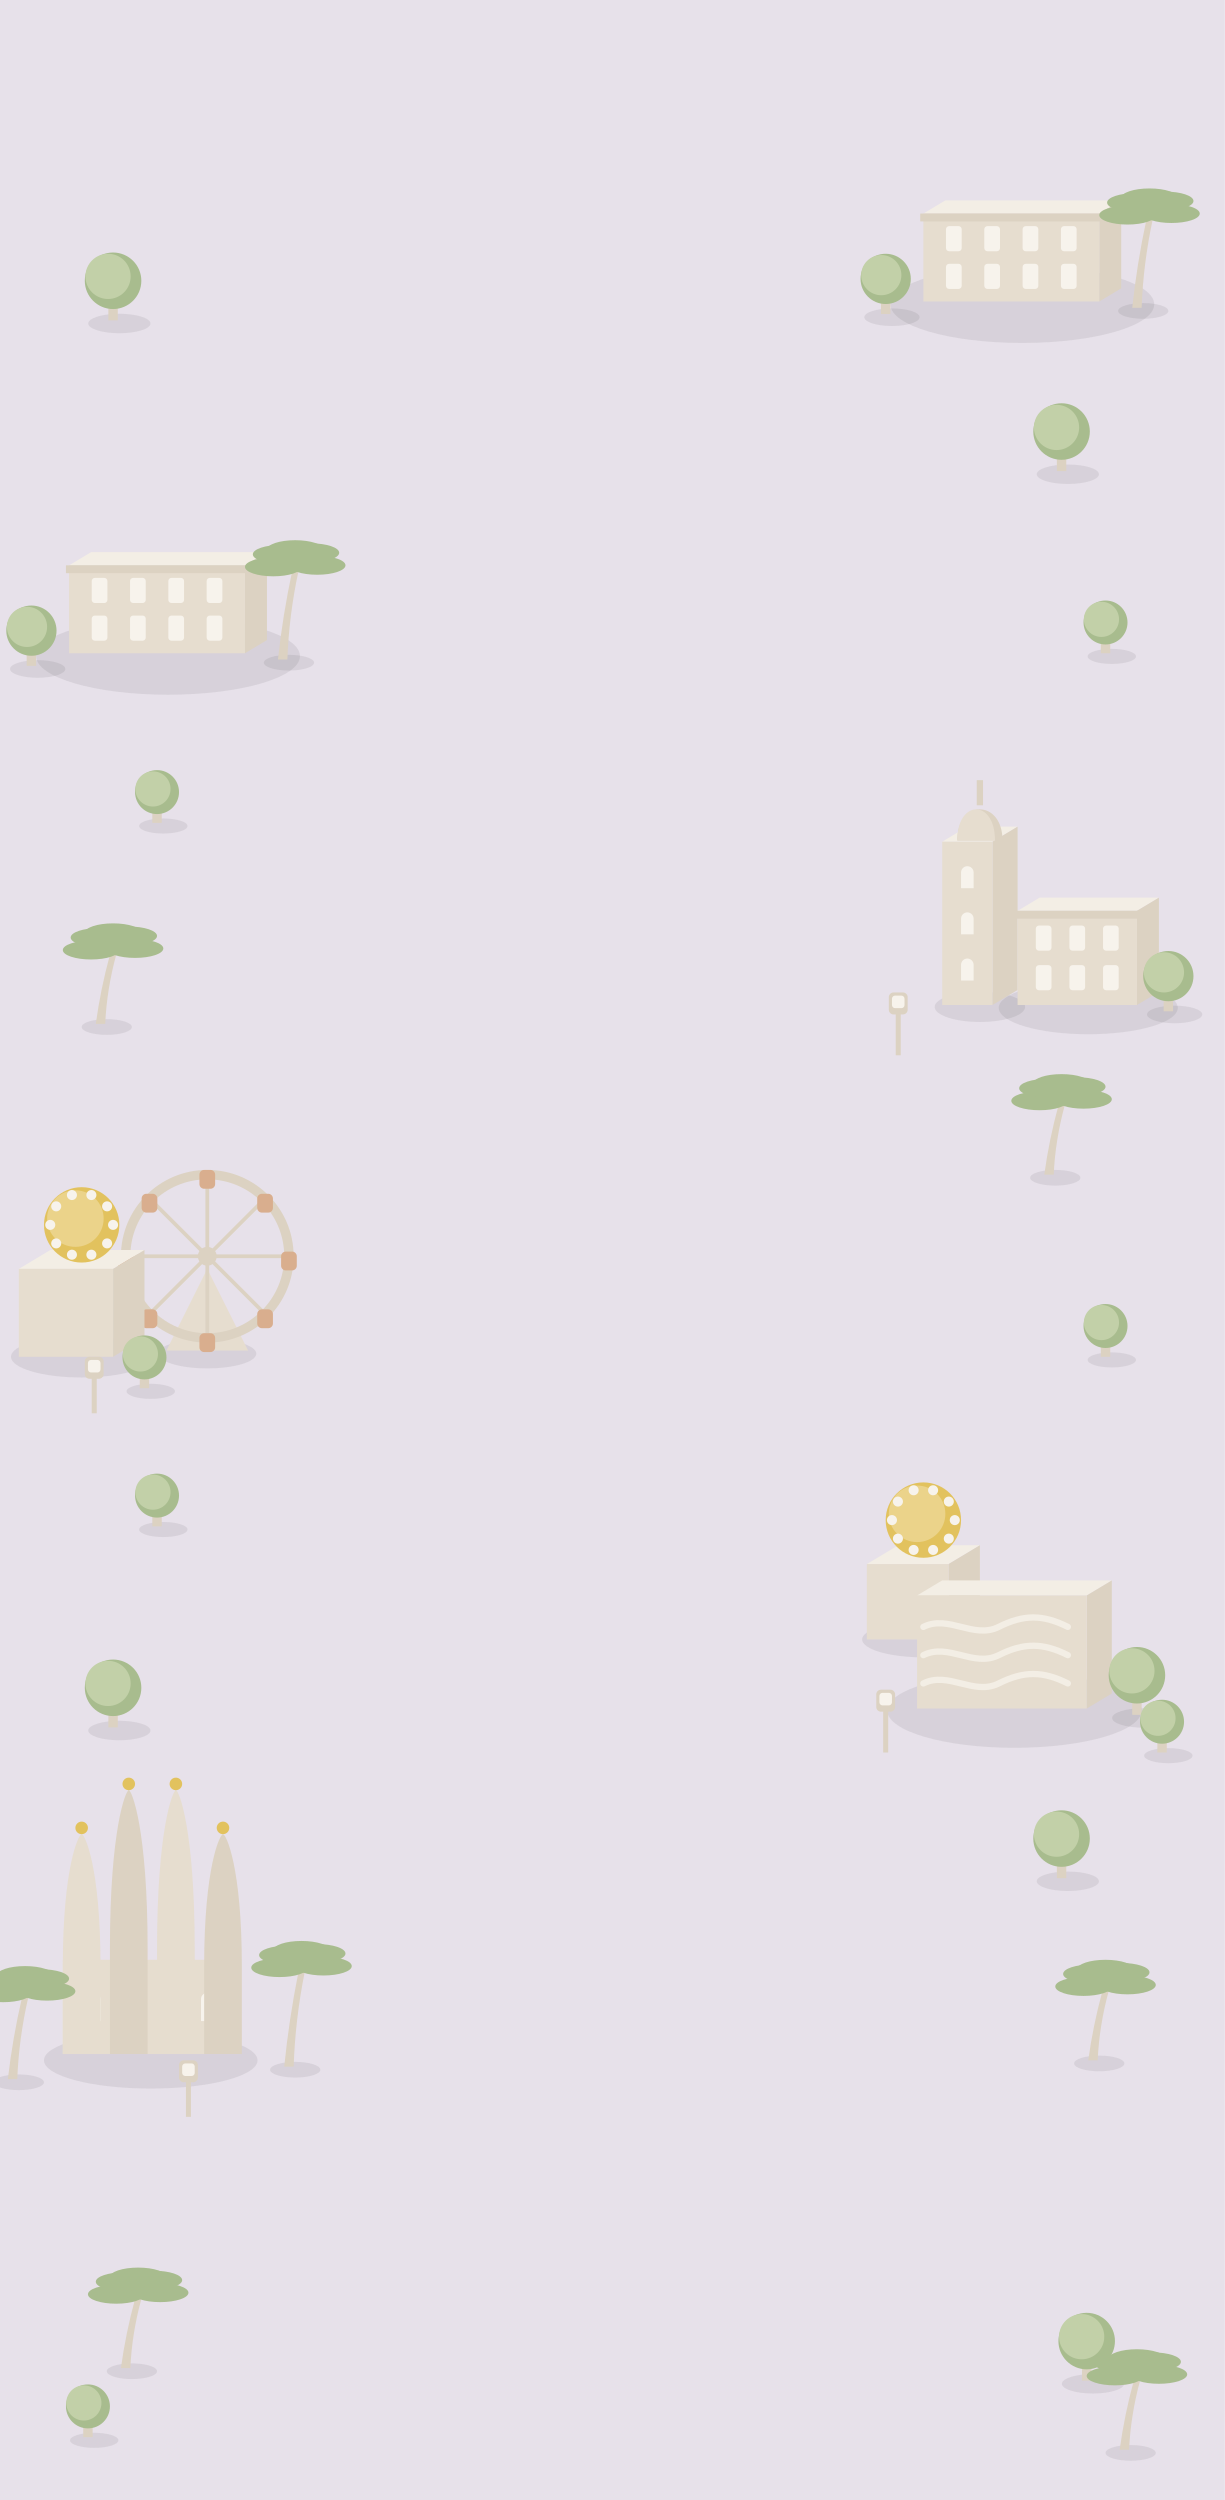
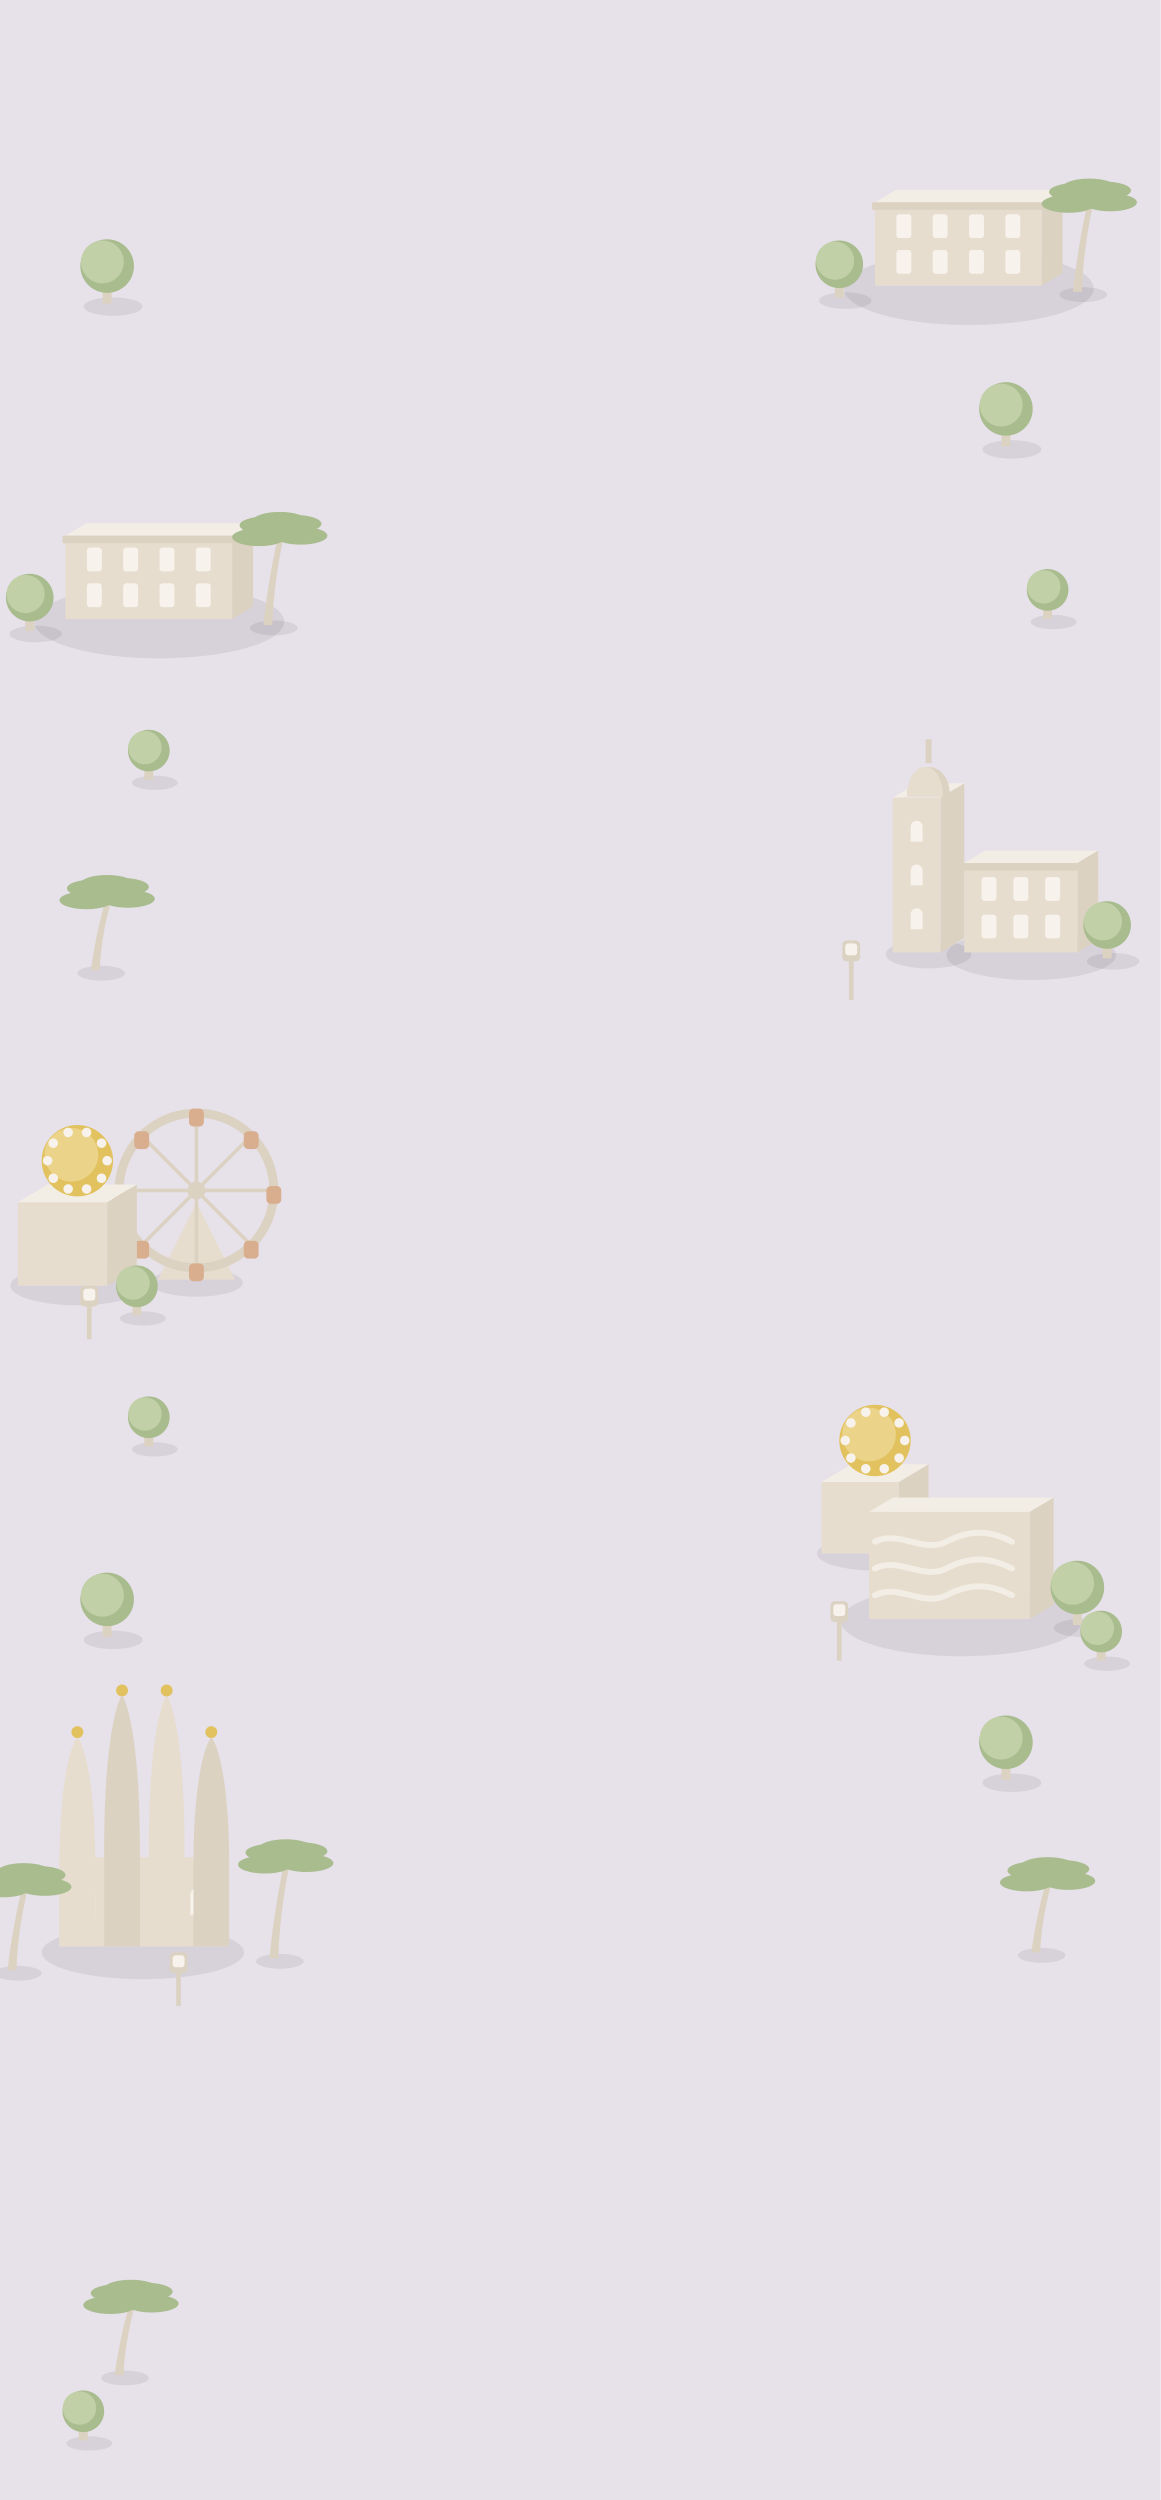
- <svg xmlns="http://www.w3.org/2000/svg" viewBox="0 0 390 796" width="390" height="796" data-points="274,644 118,532 270,420 126,308 272,196 120,84">
+ <svg xmlns="http://www.w3.org/2000/svg" viewBox="0 0 390 840" width="390" height="840" data-points="274,644 118,532 270,420 126,308 272,196 120,84">
  <style>.tint{fill:#e7e1ea}.c0{fill:#efe8dd}.s-c0{stroke:#efe8dd}.c1{fill:#e6ddcf}.s-c1{stroke:#e6ddcf}.c2{fill:#dcd2c2}.s-c2{stroke:#dcd2c2}.c3{fill:#f3eee5}.s-c3{stroke:#f3eee5}.c4{fill:#f7f3ec}.s-c4{stroke:#f7f3ec}.c5{fill:#d9ae8e}.s-c5{stroke:#d9ae8e}.c6{fill:#c8957a}.s-c6{stroke:#c8957a}.c7{fill:#cdc9d2}.s-c7{stroke:#cdc9d2}.c8{fill:#b6b1bd}.s-c8{stroke:#b6b1bd}.c9{fill:#c2d0a8}.s-c9{stroke:#c2d0a8}.c10{fill:#a8bc8e}.s-c10{stroke:#a8bc8e}.c11{fill:#cfe0e4}.s-c11{stroke:#cfe0e4}.c12{fill:#e9f2f3}.s-c12{stroke:#e9f2f3}.c13{fill:rgba(35, 32, 28, .08)}.s-c13{stroke:rgba(35, 32, 28, .08)}.c14{fill:#e9b97c}.s-c14{stroke:#e9b97c}.c15{fill:#e6d9b8}.s-c15{stroke:#e6d9b8}.c16{fill:#d9c9a3}.s-c16{stroke:#d9c9a3}.c17{fill:#e3d8ac}.s-c17{stroke:#e3d8ac}.c18{fill:#d4c694}.s-c18{stroke:#d4c694}.c19{fill:#e9dba0}.s-c19{stroke:#e9dba0}.c20{fill:#d9c884}.s-c20{stroke:#d9c884}.c21{fill:#e2c25e}.s-c21{stroke:#e2c25e}.c22{fill:#ebd38a}.s-c22{stroke:#ebd38a}.c23{fill:#e7c98a}.s-c23{stroke:#e7c98a}@media(prefers-color-scheme:dark){.tint{fill:#25222a}.c0{fill:#2c2721}.s-c0{stroke:#2c2721}.c1{fill:#373129}.s-c1{stroke:#373129}.c2{fill:#2d2823}.s-c2{stroke:#2d2823}.c3{fill:#433c33}.s-c3{stroke:#433c33}.c4{fill:#8b7146}.s-c4{stroke:#8b7146}.c5{fill:#5c4136}.s-c5{stroke:#5c4136}.c6{fill:#4b342b}.s-c6{stroke:#4b342b}.c7{fill:#3c3b42}.s-c7{stroke:#3c3b42}.c8{fill:#2f2e35}.s-c8{stroke:#2f2e35}.c9{fill:#3f4b34}.s-c9{stroke:#3f4b34}.c10{fill:#33402a}.s-c10{stroke:#33402a}.c11{fill:#2a3a40}.s-c11{stroke:#2a3a40}.c12{fill:#354850}.s-c12{stroke:#354850}.c13{fill:rgba(0, 0, 0, .28)}.s-c13{stroke:rgba(0, 0, 0, .28)}.c14{fill:#8c6a44}.s-c14{stroke:#8c6a44}.c15{fill:#58492f}.s-c15{stroke:#58492f}.c16{fill:#4a3d28}.s-c16{stroke:#4a3d28}.c17{fill:#4a4430}.s-c17{stroke:#4a4430}.c18{fill:#403a27}.s-c18{stroke:#403a27}.c19{fill:#55502f}.s-c19{stroke:#55502f}.c20{fill:#4a4528}.s-c20{stroke:#4a4528}.c21{fill:#8f7430}.s-c21{stroke:#8f7430}.c22{fill:#a3863c}.s-c22{stroke:#a3863c}.c23{fill:#7a6236}.s-c23{stroke:#7a6236}}</style>
-   <rect x="0" y="0" width="390" height="796" class="tint" />
+   <rect x="0" y="0" width="390" height="840" class="tint" />
  <ellipse cx="325.5" cy="96.9" rx="42" ry="12.3" class="c13" />
  <path d="M294 68 L350 68 L357 63.8 L301 63.8Z" class="c3" />
  <path d="M350 96 L350 68 L357 63.8 L357 91.8Z" class="c2" />
  <rect x="294" y="68" width="56" height="28" class="c1" />
  <rect x="293" y="68" width="58" height="2.5" class="c2" />
  <rect x="301.2" y="72" width="5" height="8" class="c4" rx="1" />
  <rect x="301.2" y="84" width="5" height="8" class="c4" rx="1" />
  <rect x="313.4" y="72" width="5" height="8" class="c4" rx="1" />
  <rect x="313.4" y="84" width="5" height="8" class="c4" rx="1" />
  <rect x="325.6" y="72" width="5" height="8" class="c4" rx="1" />
  <rect x="325.6" y="84" width="5" height="8" class="c4" rx="1" />
  <rect x="337.8" y="72" width="5" height="8" class="c4" rx="1" />
  <rect x="337.8" y="84" width="5" height="8" class="c4" rx="1" />
  <ellipse cx="364" cy="99" rx="8" ry="2.5" class="c13" />
  <path d="M360.5 98Q362 84 365 70L367 70Q364 84 363.5 98Z" class="c2" />
  <ellipse cx="359" cy="68.5" rx="9" ry="3" class="c10" />
  <ellipse cx="373" cy="68" rx="9" ry="3" class="c10" />
  <ellipse cx="361.5" cy="64.5" rx="9" ry="3" class="c10" />
  <ellipse cx="371" cy="64" rx="9" ry="3" class="c10" />
  <ellipse cx="366" cy="63" rx="9" ry="3" class="c10" />
  <ellipse cx="284" cy="101" rx="8.8" ry="2.8" class="c13" />
  <rect x="280.5" y="92.8" width="3" height="7.2" class="c2" />
  <circle cx="282" cy="88.8" r="8" class="c10" />
  <circle cx="280.6" cy="87.6" r="6.4" class="c9" />
  <ellipse cx="38" cy="103" rx="9.9" ry="3.1" class="c13" />
  <rect x="34.5" y="93.9" width="3" height="8.1" class="c2" />
  <circle cx="36" cy="89.4" r="9" class="c10" />
  <circle cx="34.4" cy="88" r="7.2" class="c9" />
  <ellipse cx="340" cy="151" rx="9.9" ry="3.1" class="c13" />
  <rect x="336.5" y="141.9" width="3" height="8.1" class="c2" />
  <circle cx="338" cy="137.4" r="9" class="c10" />
  <circle cx="336.4" cy="136.1" r="7.2" class="c9" />
  <ellipse cx="53.5" cy="208.9" rx="42" ry="12.3" class="c13" />
  <path d="M22 180 L78 180 L85 175.8 L29 175.8Z" class="c3" />
  <path d="M78 208 L78 180 L85 175.8 L85 203.8Z" class="c2" />
  <rect x="22" y="180" width="56" height="28" class="c1" />
  <rect x="21" y="180" width="58" height="2.5" class="c2" />
  <rect x="29.2" y="184" width="5" height="8" class="c4" rx="1" />
  <rect x="29.2" y="196" width="5" height="8" class="c4" rx="1" />
  <rect x="41.4" y="184" width="5" height="8" class="c4" rx="1" />
  <rect x="41.4" y="196" width="5" height="8" class="c4" rx="1" />
  <rect x="53.6" y="184" width="5" height="8" class="c4" rx="1" />
  <rect x="53.6" y="196" width="5" height="8" class="c4" rx="1" />
  <rect x="65.8" y="184" width="5" height="8" class="c4" rx="1" />
  <rect x="65.8" y="196" width="5" height="8" class="c4" rx="1" />
  <ellipse cx="354" cy="209" rx="7.7" ry="2.4" class="c13" />
  <rect x="350.5" y="201.7" width="3" height="6.3" class="c2" />
  <circle cx="352" cy="198.2" r="7" class="c10" />
  <circle cx="350.7" cy="197.2" r="5.6" class="c9" />
  <ellipse cx="92" cy="211" rx="8" ry="2.5" class="c13" />
  <path d="M88.5 210Q90 196 93 182L95 182Q92 196 91.5 210Z" class="c2" />
  <ellipse cx="87" cy="180.5" rx="9" ry="3" class="c10" />
  <ellipse cx="101" cy="180" rx="9" ry="3" class="c10" />
  <ellipse cx="89.5" cy="176.5" rx="9" ry="3" class="c10" />
  <ellipse cx="99" cy="176" rx="9" ry="3" class="c10" />
  <ellipse cx="94" cy="175" rx="9" ry="3" class="c10" />
  <ellipse cx="12" cy="213" rx="8.8" ry="2.8" class="c13" />
  <rect x="8.5" y="204.8" width="3" height="7.2" class="c2" />
  <circle cx="10" cy="200.8" r="8" class="c10" />
  <circle cx="8.6" cy="199.6" r="6.4" class="c9" />
  <ellipse cx="52" cy="263" rx="7.7" ry="2.4" class="c13" />
  <rect x="48.5" y="255.7" width="3" height="6.3" class="c2" />
  <circle cx="50" cy="252.2" r="7" class="c10" />
  <circle cx="48.7" cy="251.2" r="5.6" class="c9" />
  <ellipse cx="312" cy="320.6" rx="14.4" ry="4.8" class="c13" />
  <path d="M300 268 L316 268 L324 263.2 L308 263.2Z" class="c3" />
  <path d="M316 320 L316 268 L324 263.2 L324 315.2Z" class="c2" />
  <rect x="300" y="268" width="16" height="52" class="c1" />
  <path d="M306 282.8V277.8a2 2 0 0 1 4 0V282.8Z" class="c4" />
  <path d="M306 297.5V292.5a2 2 0 0 1 4 0V297.5Z" class="c4" />
  <path d="M306 312.2V307.2a2 2 0 0 1 4 0V312.2Z" class="c4" />
  <path d="M304.8 267.6C304.8 254.4 319.2 254.4 319.2 267.6Z" class="c2" />
  <path d="M304.8 267.6C304.8 254.4 316.8 254.4 316.8 267.6Z" class="c1" />
  <rect x="311" y="248.4" width="2" height="8" class="c2" />
  <ellipse cx="346.5" cy="320.9" rx="28.5" ry="8.4" class="c13" />
  <path d="M324 290 L362 290 L369 285.8 L331 285.8Z" class="c3" />
  <path d="M362 320 L362 290 L369 285.8 L369 315.8Z" class="c2" />
  <rect x="324" y="290" width="38" height="30" class="c1" />
  <rect x="323" y="290" width="40" height="2.5" class="c2" />
  <rect x="329.8" y="294.7" width="5" height="8" class="c4" rx="1" />
  <rect x="329.8" y="307.3" width="5" height="8" class="c4" rx="1" />
  <rect x="340.5" y="294.7" width="5" height="8" class="c4" rx="1" />
  <rect x="340.5" y="307.3" width="5" height="8" class="c4" rx="1" />
  <rect x="351.2" y="294.7" width="5" height="8" class="c4" rx="1" />
  <rect x="351.2" y="307.3" width="5" height="8" class="c4" rx="1" />
  <ellipse cx="374" cy="323" rx="8.8" ry="2.8" class="c13" />
  <rect x="370.5" y="314.8" width="3" height="7.2" class="c2" />
  <circle cx="372" cy="310.8" r="8" class="c10" />
  <circle cx="370.6" cy="309.6" r="6.4" class="c9" />
  <ellipse cx="34" cy="327" rx="8" ry="2.5" class="c13" />
  <path d="M30.5 326Q32 315 35 304L37 304Q34 315 33.5 326Z" class="c2" />
  <ellipse cx="29" cy="302.5" rx="9" ry="3" class="c10" />
  <ellipse cx="43" cy="302" rx="9" ry="3" class="c10" />
  <ellipse cx="31.5" cy="298.5" rx="9" ry="3" class="c10" />
  <ellipse cx="41" cy="298" rx="9" ry="3" class="c10" />
  <ellipse cx="36" cy="297" rx="9" ry="3" class="c10" />
  <rect x="285.2" y="322" width="1.6" height="14" class="c2" />
  <rect x="283" y="316" width="6" height="7" class="c2" rx="1.5" />
  <rect x="284" y="317" width="4" height="4" class="c4" rx="1" />
-   <ellipse cx="336" cy="375" rx="8" ry="2.5" class="c13" />
-   <path d="M332.5 374Q334 363 337 352L339 352Q336 363 335.5 374Z" class="c2" />
-   <ellipse cx="331" cy="350.5" rx="9" ry="3" class="c10" />
-   <ellipse cx="345" cy="350" rx="9" ry="3" class="c10" />
-   <ellipse cx="333.5" cy="346.5" rx="9" ry="3" class="c10" />
-   <ellipse cx="343" cy="346" rx="9" ry="3" class="c10" />
-   <ellipse cx="338" cy="345" rx="9" ry="3" class="c10" />
  <ellipse cx="66" cy="431" rx="15.6" ry="4.7" class="c13" />
  <path d="M53 430 L66 404 L79 430Z" class="c1" />
  <circle cx="66" cy="400" r="26" fill="none" class="s-c2" stroke-width="3" />
  <path d="M66 400L92 400" fill="none" class="s-c2" stroke-width="1.2" stroke-linecap="round" stroke-linejoin="round" />
  <rect x="89.5" y="398.5" width="5" height="6" class="c5" rx="1.5" />
  <path d="M66 400L84.4 418.4" fill="none" class="s-c2" stroke-width="1.2" stroke-linecap="round" stroke-linejoin="round" />
  <rect x="81.9" y="416.9" width="5" height="6" class="c5" rx="1.5" />
  <path d="M66 400L66 426" fill="none" class="s-c2" stroke-width="1.2" stroke-linecap="round" stroke-linejoin="round" />
  <rect x="63.5" y="424.5" width="5" height="6" class="c5" rx="1.5" />
  <path d="M66 400L47.6 418.4" fill="none" class="s-c2" stroke-width="1.2" stroke-linecap="round" stroke-linejoin="round" />
  <rect x="45.1" y="416.9" width="5" height="6" class="c5" rx="1.5" />
  <path d="M66 400L40 400" fill="none" class="s-c2" stroke-width="1.2" stroke-linecap="round" stroke-linejoin="round" />
  <rect x="37.5" y="398.5" width="5" height="6" class="c5" rx="1.5" />
  <path d="M66 400L47.6 381.6" fill="none" class="s-c2" stroke-width="1.2" stroke-linecap="round" stroke-linejoin="round" />
  <rect x="45.1" y="380.1" width="5" height="6" class="c5" rx="1.5" />
  <path d="M66 400L66 374" fill="none" class="s-c2" stroke-width="1.2" stroke-linecap="round" stroke-linejoin="round" />
  <rect x="63.5" y="372.5" width="5" height="6" class="c5" rx="1.5" />
  <path d="M66 400L84.4 381.6" fill="none" class="s-c2" stroke-width="1.2" stroke-linecap="round" stroke-linejoin="round" />
  <rect x="81.9" y="380.1" width="5" height="6" class="c5" rx="1.5" />
  <circle cx="66" cy="400" r="3" class="c2" />
  <ellipse cx="26" cy="432" rx="22.5" ry="6.6" class="c13" />
  <path d="M6 404 L36 404 L46 398 L16 398Z" class="c3" />
  <path d="M36 432 L36 404 L46 398 L46 426Z" class="c2" />
  <rect x="6" y="404" width="30" height="28" class="c1" />
  <circle cx="26" cy="390" r="12" class="c21" />
  <circle cx="24" cy="388" r="9" class="c22" />
  <circle cx="36" cy="390" r="1.6" class="c4" />
  <circle cx="34.1" cy="395.9" r="1.6" class="c4" />
  <circle cx="29.1" cy="399.5" r="1.6" class="c4" />
  <circle cx="22.9" cy="399.5" r="1.6" class="c4" />
  <circle cx="17.9" cy="395.9" r="1.6" class="c4" />
  <circle cx="16" cy="390" r="1.6" class="c4" />
  <circle cx="17.9" cy="384.1" r="1.6" class="c4" />
  <circle cx="22.9" cy="380.5" r="1.6" class="c4" />
  <circle cx="29.1" cy="380.5" r="1.6" class="c4" />
  <circle cx="34.1" cy="384.1" r="1.6" class="c4" />
-   <ellipse cx="354" cy="433" rx="7.7" ry="2.4" class="c13" />
-   <rect x="350.5" y="425.7" width="3" height="6.3" class="c2" />
-   <circle cx="352" cy="422.2" r="7" class="c10" />
-   <circle cx="350.7" cy="421.1" r="5.6" class="c9" />
  <ellipse cx="48" cy="443" rx="7.7" ry="2.4" class="c13" />
  <rect x="44.5" y="435.7" width="3" height="6.3" class="c2" />
  <circle cx="46" cy="432.2" r="7" class="c10" />
  <circle cx="44.7" cy="431.1" r="5.6" class="c9" />
  <rect x="29.2" y="438" width="1.6" height="12" class="c2" />
  <rect x="27" y="432" width="6" height="7" class="c2" rx="1.5" />
  <rect x="28" y="433" width="4" height="4" class="c4" rx="1" />
  <ellipse cx="52" cy="487" rx="7.7" ry="2.4" class="c13" />
  <rect x="48.5" y="479.7" width="3" height="6.3" class="c2" />
  <circle cx="50" cy="476.2" r="7" class="c10" />
  <circle cx="48.7" cy="475.1" r="5.6" class="c9" />
  <ellipse cx="294" cy="522" rx="19.5" ry="5.7" class="c13" />
  <path d="M276 498 L302 498 L312 492 L286 492Z" class="c3" />
  <path d="M302 522 L302 498 L312 492 L312 516Z" class="c2" />
  <rect x="276" y="498" width="26" height="24" class="c1" />
  <circle cx="294" cy="484" r="12" class="c21" />
  <circle cx="292" cy="482" r="9" class="c22" />
  <circle cx="304" cy="484" r="1.6" class="c4" />
  <circle cx="302.1" cy="489.9" r="1.6" class="c4" />
  <circle cx="297.1" cy="493.5" r="1.6" class="c4" />
  <circle cx="290.9" cy="493.5" r="1.6" class="c4" />
  <circle cx="285.9" cy="489.9" r="1.6" class="c4" />
  <circle cx="284" cy="484" r="1.6" class="c4" />
  <circle cx="285.9" cy="478.1" r="1.6" class="c4" />
  <circle cx="290.9" cy="474.5" r="1.6" class="c4" />
  <circle cx="297.1" cy="474.5" r="1.6" class="c4" />
  <circle cx="302.1" cy="478.1" r="1.6" class="c4" />
  <ellipse cx="323" cy="544.6" rx="40.5" ry="11.9" class="c13" />
  <path d="M292 508 L346 508 L354 503.2 L300 503.2Z" class="c3" />
  <path d="M346 544 L346 508 L354 503.2 L354 539.2Z" class="c2" />
  <rect x="292" y="508" width="54" height="36" class="c1" />
  <path d="M294 518c8 -4 16 4 24 0s14 -4 22 0" fill="none" class="s-c3" stroke-width="2" stroke-linecap="round" stroke-linejoin="round" />
  <path d="M294 527c8 -4 16 4 24 0s14 -4 22 0" fill="none" class="s-c3" stroke-width="2" stroke-linecap="round" stroke-linejoin="round" />
  <path d="M294 536c8 -4 16 4 24 0s14 -4 22 0" fill="none" class="s-c3" stroke-width="2" stroke-linecap="round" stroke-linejoin="round" />
  <ellipse cx="364" cy="547" rx="9.9" ry="3.1" class="c13" />
  <rect x="360.5" y="537.9" width="3" height="8.1" class="c2" />
  <circle cx="362" cy="533.4" r="9" class="c10" />
  <circle cx="360.4" cy="532" r="7.2" class="c9" />
  <ellipse cx="38" cy="551" rx="9.9" ry="3.1" class="c13" />
  <rect x="34.5" y="541.9" width="3" height="8.1" class="c2" />
  <circle cx="36" cy="537.4" r="9" class="c10" />
  <circle cx="34.4" cy="536" r="7.2" class="c9" />
  <rect x="281.2" y="544" width="1.6" height="14" class="c2" />
  <rect x="279" y="538" width="6" height="7" class="c2" rx="1.5" />
  <rect x="280" y="539" width="4" height="4" class="c4" rx="1" />
  <ellipse cx="372" cy="559" rx="7.7" ry="2.4" class="c13" />
  <rect x="368.5" y="551.7" width="3" height="6.3" class="c2" />
  <circle cx="370" cy="548.2" r="7" class="c10" />
  <circle cx="368.7" cy="547.1" r="5.6" class="c9" />
  <ellipse cx="340" cy="599" rx="9.9" ry="3.1" class="c13" />
  <rect x="336.5" y="589.9" width="3" height="8.1" class="c2" />
  <circle cx="338" cy="585.4" r="9" class="c10" />
  <circle cx="336.4" cy="584" r="7.2" class="c9" />
  <ellipse cx="48" cy="656" rx="34" ry="9" class="c13" />
  <rect x="20" y="624" width="56" height="30" class="c1" />
  <path d="M28 643.5V636.5a2 2 0 0 1 4 0V643.5Z" class="c4" />
  <path d="M40 643.5V636.5a2 2 0 0 1 4 0V643.5Z" class="c4" />
  <path d="M52 643.5V636.5a2 2 0 0 1 4 0V643.5Z" class="c4" />
  <path d="M64 643.5V636.5a2 2 0 0 1 4 0V643.5Z" class="c4" />
  <path d="M20 654V626C20 594.5 25 584 26 584C27 584 32 594.5 32 626V654Z" class="c1" />
  <circle cx="26" cy="582" r="2" class="c21" />
  <path d="M35 654V620.4C35 582.6 40 570 41 570C42 570 47 582.6 47 620.4V654Z" class="c2" />
  <circle cx="41" cy="568" r="2" class="c21" />
  <path d="M50 654V620.4C50 582.6 55 570 56 570C57 570 62 582.6 62 620.4V654Z" class="c1" />
  <circle cx="56" cy="568" r="2" class="c21" />
  <path d="M65 654V626C65 594.5 70 584 71 584C72 584 77 594.5 77 626V654Z" class="c2" />
  <circle cx="71" cy="582" r="2" class="c21" />
  <ellipse cx="350" cy="657" rx="8" ry="2.5" class="c13" />
  <path d="M346.5 656Q348 645 351 634L353 634Q350 645 349.5 656Z" class="c2" />
  <ellipse cx="345" cy="632.5" rx="9" ry="3" class="c10" />
  <ellipse cx="359" cy="632" rx="9" ry="3" class="c10" />
  <ellipse cx="347.5" cy="628.5" rx="9" ry="3" class="c10" />
  <ellipse cx="357" cy="628" rx="9" ry="3" class="c10" />
  <ellipse cx="352" cy="627" rx="9" ry="3" class="c10" />
  <ellipse cx="94" cy="659" rx="8" ry="2.5" class="c13" />
  <path d="M90.5 658Q92 643 95 628L97 628Q94 643 93.5 658Z" class="c2" />
  <ellipse cx="89" cy="626.5" rx="9" ry="3" class="c10" />
  <ellipse cx="103" cy="626" rx="9" ry="3" class="c10" />
  <ellipse cx="91.5" cy="622.5" rx="9" ry="3" class="c10" />
  <ellipse cx="101" cy="622" rx="9" ry="3" class="c10" />
  <ellipse cx="96" cy="621" rx="9" ry="3" class="c10" />
  <ellipse cx="6" cy="663" rx="8" ry="2.5" class="c13" />
  <path d="M2.5 662Q4 649 7 636L9 636Q6 649 5.5 662Z" class="c2" />
  <ellipse cx="1" cy="634.5" rx="9" ry="3" class="c10" />
  <ellipse cx="15" cy="634" rx="9" ry="3" class="c10" />
  <ellipse cx="3.5" cy="630.5" rx="9" ry="3" class="c10" />
  <ellipse cx="13" cy="630" rx="9" ry="3" class="c10" />
  <ellipse cx="8" cy="629" rx="9" ry="3" class="c10" />
  <rect x="59.2" y="662" width="1.6" height="12" class="c2" />
  <rect x="57" y="656" width="6" height="7" class="c2" rx="1.5" />
  <rect x="58" y="657" width="4" height="4" class="c4" rx="1" />
-   <ellipse cx="42" cy="755" rx="8" ry="2.5" class="c13" />
-   <path d="M38.5 754Q40 743 43 732L45 732Q42 743 41.5 754Z" class="c2" />
-   <ellipse cx="37" cy="730.5" rx="9" ry="3" class="c10" />
-   <ellipse cx="51" cy="730" rx="9" ry="3" class="c10" />
-   <ellipse cx="39.5" cy="726.5" rx="9" ry="3" class="c10" />
-   <ellipse cx="49" cy="726" rx="9" ry="3" class="c10" />
-   <ellipse cx="44" cy="725" rx="9" ry="3" class="c10" />
-   <ellipse cx="348" cy="759" rx="9.9" ry="3.1" class="c13" />
-   <rect x="344.5" y="749.9" width="3" height="8.1" class="c2" />
-   <circle cx="346" cy="745.4" r="9" class="c10" />
-   <circle cx="344.4" cy="744" r="7.2" class="c9" />
-   <ellipse cx="30" cy="777" rx="7.7" ry="2.4" class="c13" />
-   <rect x="26.5" y="769.7" width="3" height="6.3" class="c2" />
-   <circle cx="28" cy="766.2" r="7" class="c10" />
-   <circle cx="26.7" cy="765.1" r="5.6" class="c9" />
-   <ellipse cx="360" cy="781" rx="8" ry="2.5" class="c13" />
-   <path d="M356.5 780Q358 769 361 758L363 758Q360 769 359.5 780Z" class="c2" />
-   <ellipse cx="355" cy="756.5" rx="9" ry="3" class="c10" />
-   <ellipse cx="369" cy="756" rx="9" ry="3" class="c10" />
-   <ellipse cx="357.5" cy="752.5" rx="9" ry="3" class="c10" />
-   <ellipse cx="367" cy="752" rx="9" ry="3" class="c10" />
-   <ellipse cx="362" cy="751" rx="9" ry="3" class="c10" />
+   <ellipse cx="42" cy="799" rx="8" ry="2.5" class="c13" />
+   <path d="M38.5 798Q40 787 43 776L45 776Q42 787 41.5 798Z" class="c2" />
+   <ellipse cx="37" cy="774.5" rx="9" ry="3" class="c10" />
+   <ellipse cx="51" cy="774" rx="9" ry="3" class="c10" />
+   <ellipse cx="39.5" cy="770.5" rx="9" ry="3" class="c10" />
+   <ellipse cx="49" cy="770" rx="9" ry="3" class="c10" />
+   <ellipse cx="44" cy="769" rx="9" ry="3" class="c10" />
+   <ellipse cx="30" cy="821" rx="7.7" ry="2.4" class="c13" />
+   <rect x="26.5" y="813.7" width="3" height="6.3" class="c2" />
+   <circle cx="28" cy="810.2" r="7" class="c10" />
+   <circle cx="26.7" cy="809.1" r="5.6" class="c9" />
</svg>
